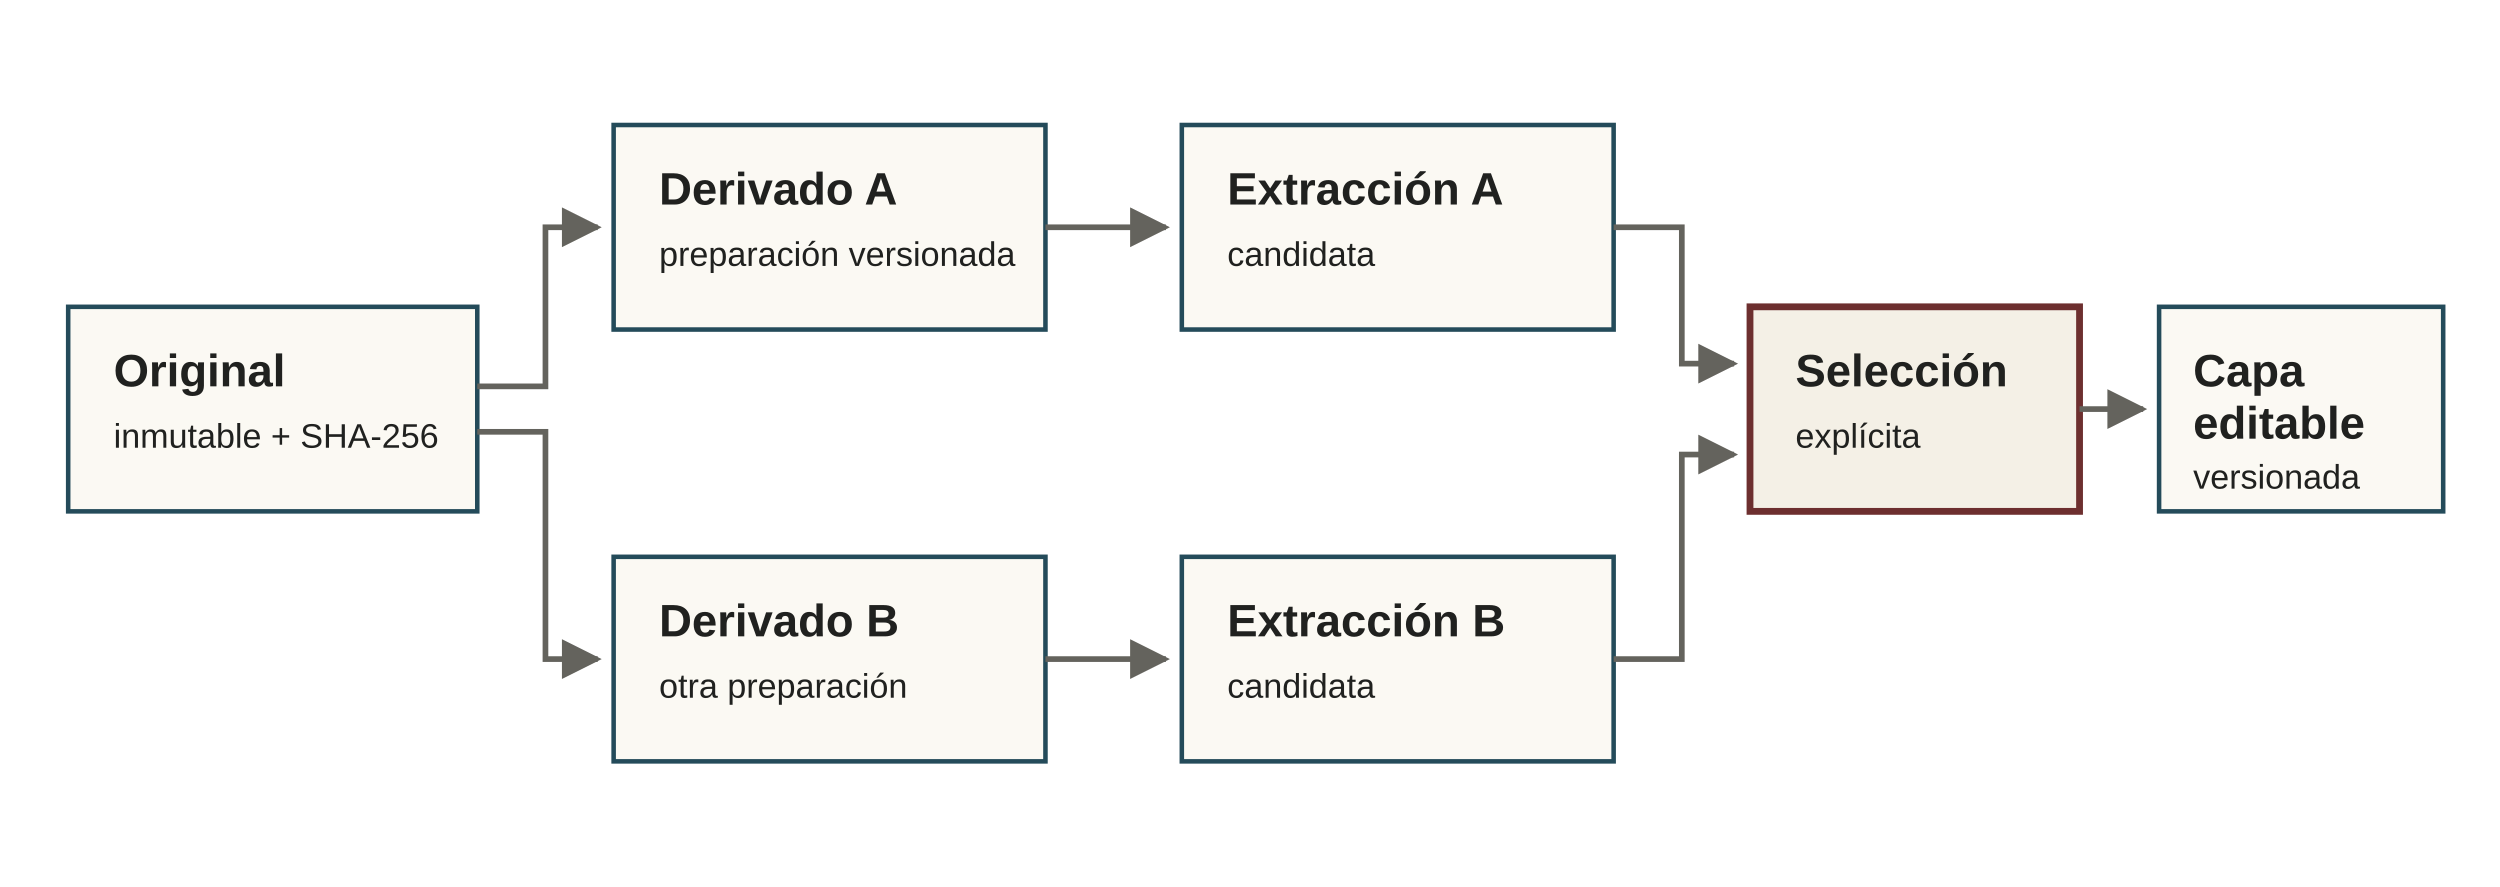
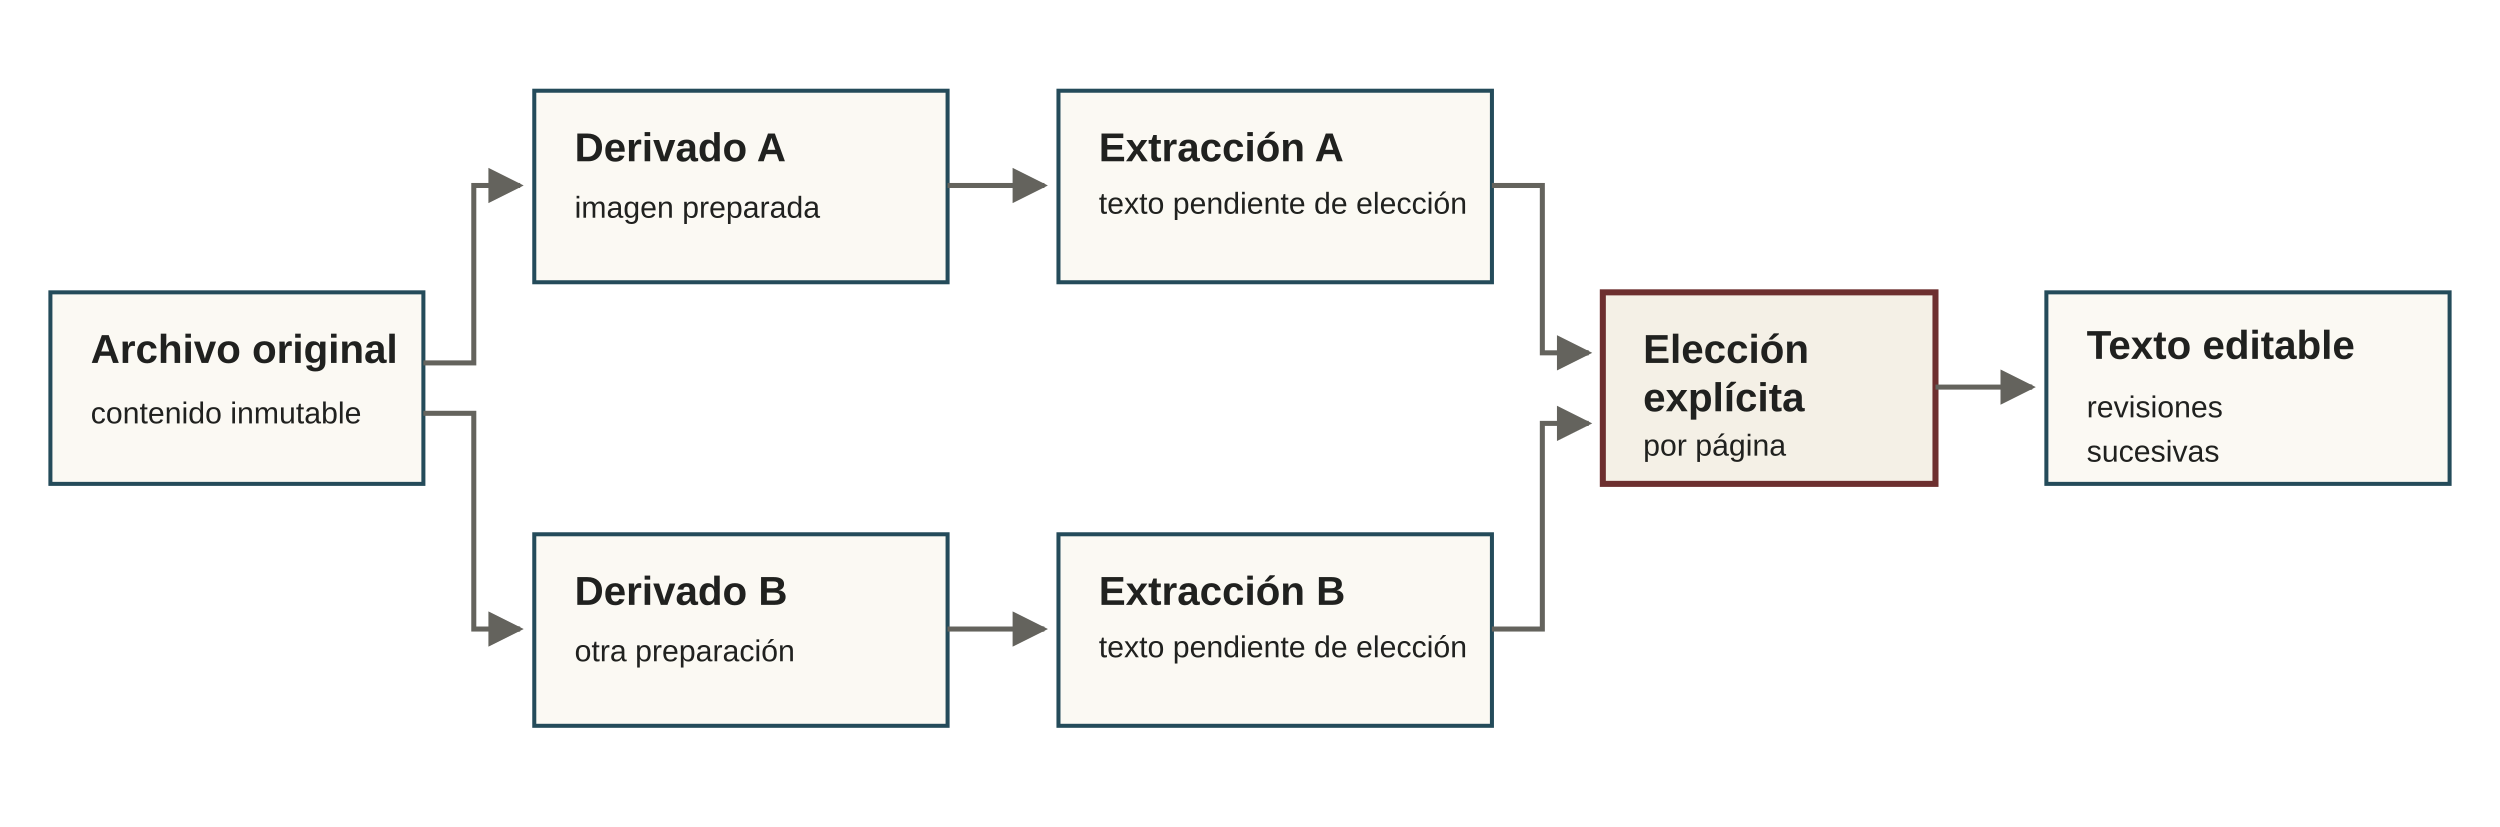
- <svg xmlns="http://www.w3.org/2000/svg" viewBox="0 0 1100 390" role="img" aria-labelledby="title desc">
+ <svg xmlns="http://www.w3.org/2000/svg" viewBox="0 0 1240 410" role="img" aria-labelledby="title desc">
  <style>text{font-family:Arial,sans-serif;fill:#20211f}.box{fill:#fbf9f3;stroke:#244b5a;stroke-width:2}.decision{fill:#f4f0e6;stroke:#6d2f2f;stroke-width:3}.arr{stroke:#64635d;stroke-width:2.5;fill:none;marker-end:url(#m)}.h{font-size:20px;font-weight:700}.s{font-size:15px}</style>
  <defs>
-     <marker id="m" viewBox="0 0 10 10" refX="9" refY="5" markerWidth="7" markerHeight="7" orient="auto-start-reverse">
+     <marker id="m" viewBox="0 0 10 10" refX="9" refY="5" markerWidth="7" markerHeight="7" orient="auto">
      <path d="M0 0L10 5L0 10z" fill="#64635d" />
    </marker>
  </defs>
-   <rect class="box" x="30" y="135" width="180" height="90" />
-   <text class="h" x="50" y="170">Original</text>
-   <text class="s" x="50" y="197">inmutable + SHA-256</text>
-   <rect class="box" x="270" y="55" width="190" height="90" />
-   <text class="h" x="290" y="90">Derivado A</text>
-   <text class="s" x="290" y="117">preparación versionada</text>
-   <rect class="box" x="270" y="245" width="190" height="90" />
-   <text class="h" x="290" y="280">Derivado B</text>
-   <text class="s" x="290" y="307">otra preparación</text>
-   <path class="arr" d="M210 170 H240 V100 H263" />
-   <path class="arr" d="M210 190 H240 V290 H263" />
-   <rect class="box" x="520" y="55" width="190" height="90" />
-   <text class="h" x="540" y="90">Extracción A</text>
-   <text class="s" x="540" y="117">candidata</text>
-   <rect class="box" x="520" y="245" width="190" height="90" />
-   <text class="h" x="540" y="280">Extracción B</text>
-   <text class="s" x="540" y="307">candidata</text>
-   <path class="arr" d="M460 100 H513" />
-   <path class="arr" d="M460 290 H513" />
-   <rect class="decision" x="770" y="135" width="145" height="90" />
-   <text class="h" x="790" y="170">Selección</text>
-   <text class="s" x="790" y="197">explícita</text>
-   <path class="arr" d="M710 100 H740 V160 H763" />
-   <path class="arr" d="M710 290 H740 V200 H763" />
-   <rect class="box" x="950" y="135" width="125" height="90" />
-   <text class="h" x="965" y="170">Capa</text>
-   <text class="h" x="965" y="193">editable</text>
-   <text class="s" x="965" y="215">versionada</text>
-   <path class="arr" d="M915 180 H943" />
+   <rect class="box" x="25" y="145" width="185" height="95" />
+   <text class="h" x="45" y="180">Archivo original</text>
+   <text class="s" x="45" y="210">contenido inmutable</text>
+   <rect class="box" x="265" y="45" width="205" height="95" />
+   <text class="h" x="285" y="80">Derivado A</text>
+   <text class="s" x="285" y="108">imagen preparada</text>
+   <rect class="box" x="265" y="265" width="205" height="95" />
+   <text class="h" x="285" y="300">Derivado B</text>
+   <text class="s" x="285" y="328">otra preparación</text>
+   <path class="arr" d="M210 180 H235 V92 H258" />
+   <path class="arr" d="M210 205 H235 V312 H258" />
+   <rect class="box" x="525" y="45" width="215" height="95" />
+   <text class="h" x="545" y="80">Extracción A</text>
+   <text class="s" x="545" y="106">texto pendiente de elección</text>
+   <rect class="box" x="525" y="265" width="215" height="95" />
+   <text class="h" x="545" y="300">Extracción B</text>
+   <text class="s" x="545" y="326">texto pendiente de elección</text>
+   <path class="arr" d="M470 92 H518" />
+   <path class="arr" d="M470 312 H518" />
+   <rect class="decision" x="795" y="145" width="165" height="95" />
+   <text class="h" x="815" y="180">Elección</text>
+   <text class="h" x="815" y="204">explícita</text>
+   <text class="s" x="815" y="226">por página</text>
+   <path class="arr" d="M740 92 H765 V175 H788" />
+   <path class="arr" d="M740 312 H765 V210 H788" />
+   <rect class="box" x="1015" y="145" width="200" height="95" />
+   <text class="h" x="1035" y="178">Texto editable</text>
+   <text class="s" x="1035" y="207">revisiones</text>
+   <text class="s" x="1035" y="229">sucesivas</text>
+   <path class="arr" d="M960 192 H1008" />
</svg>
